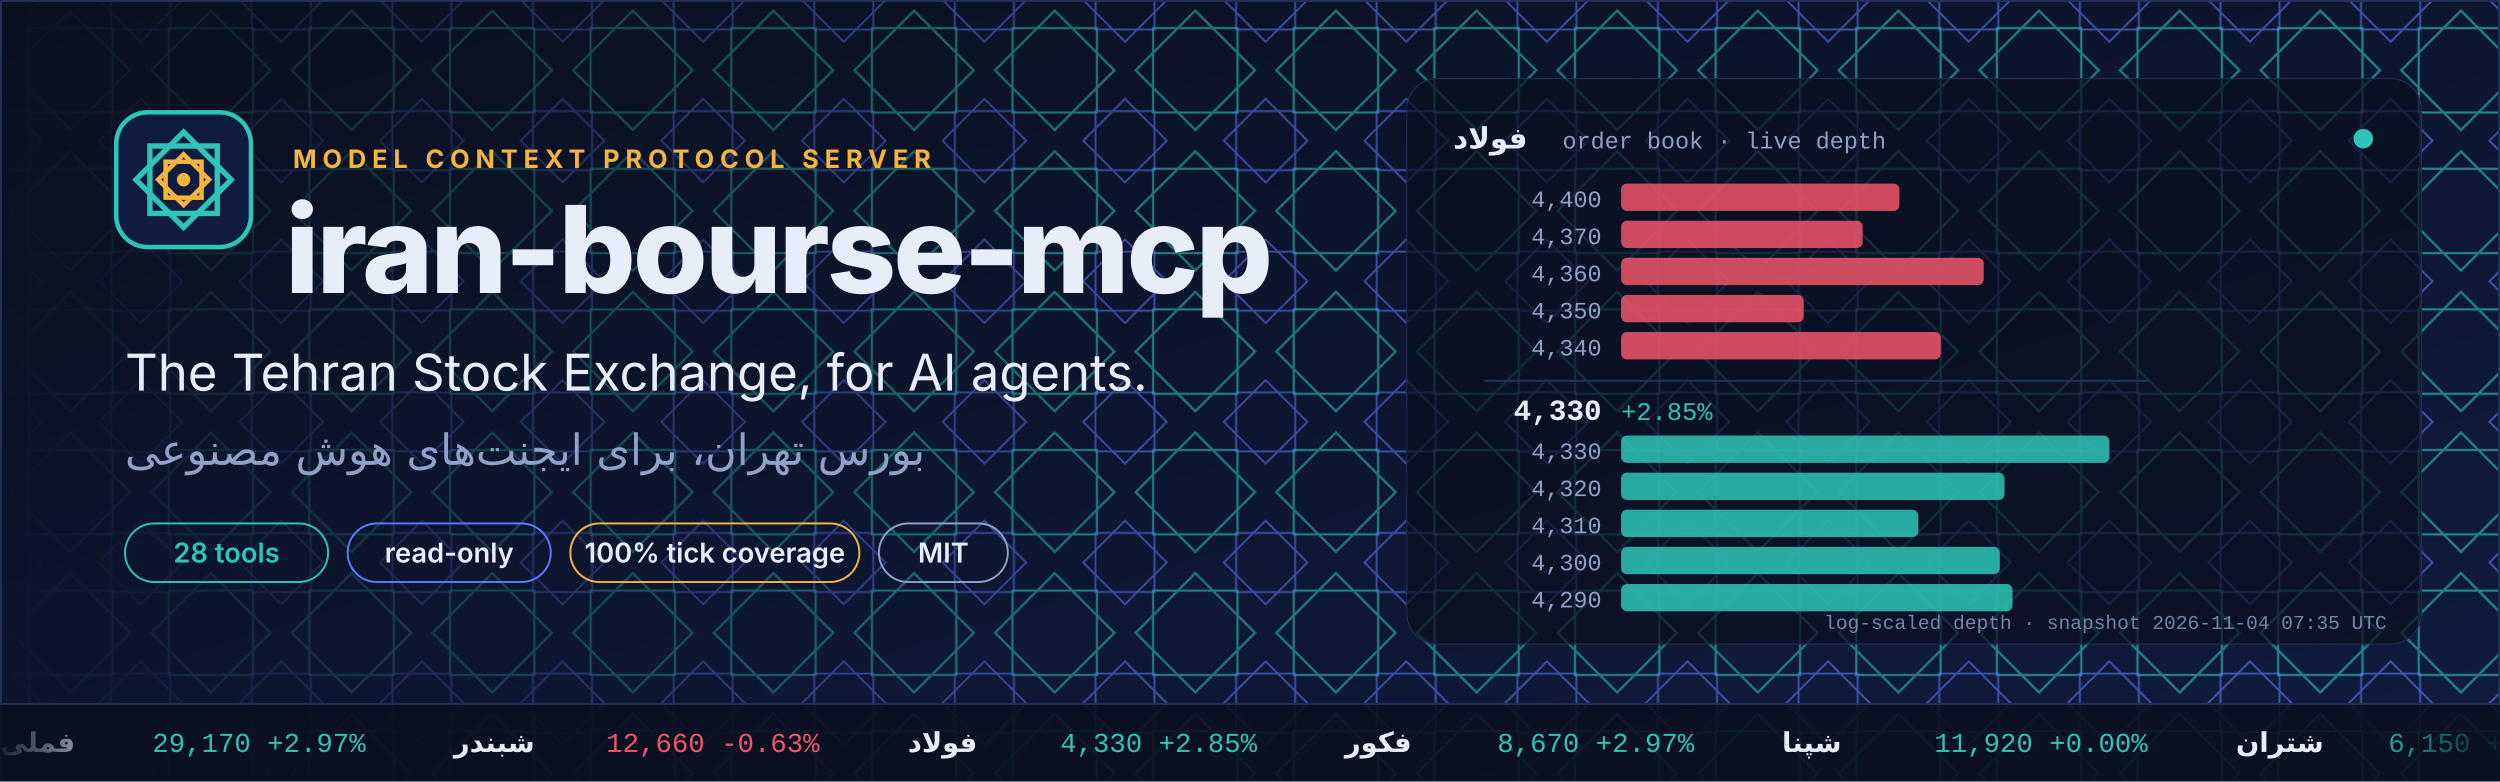
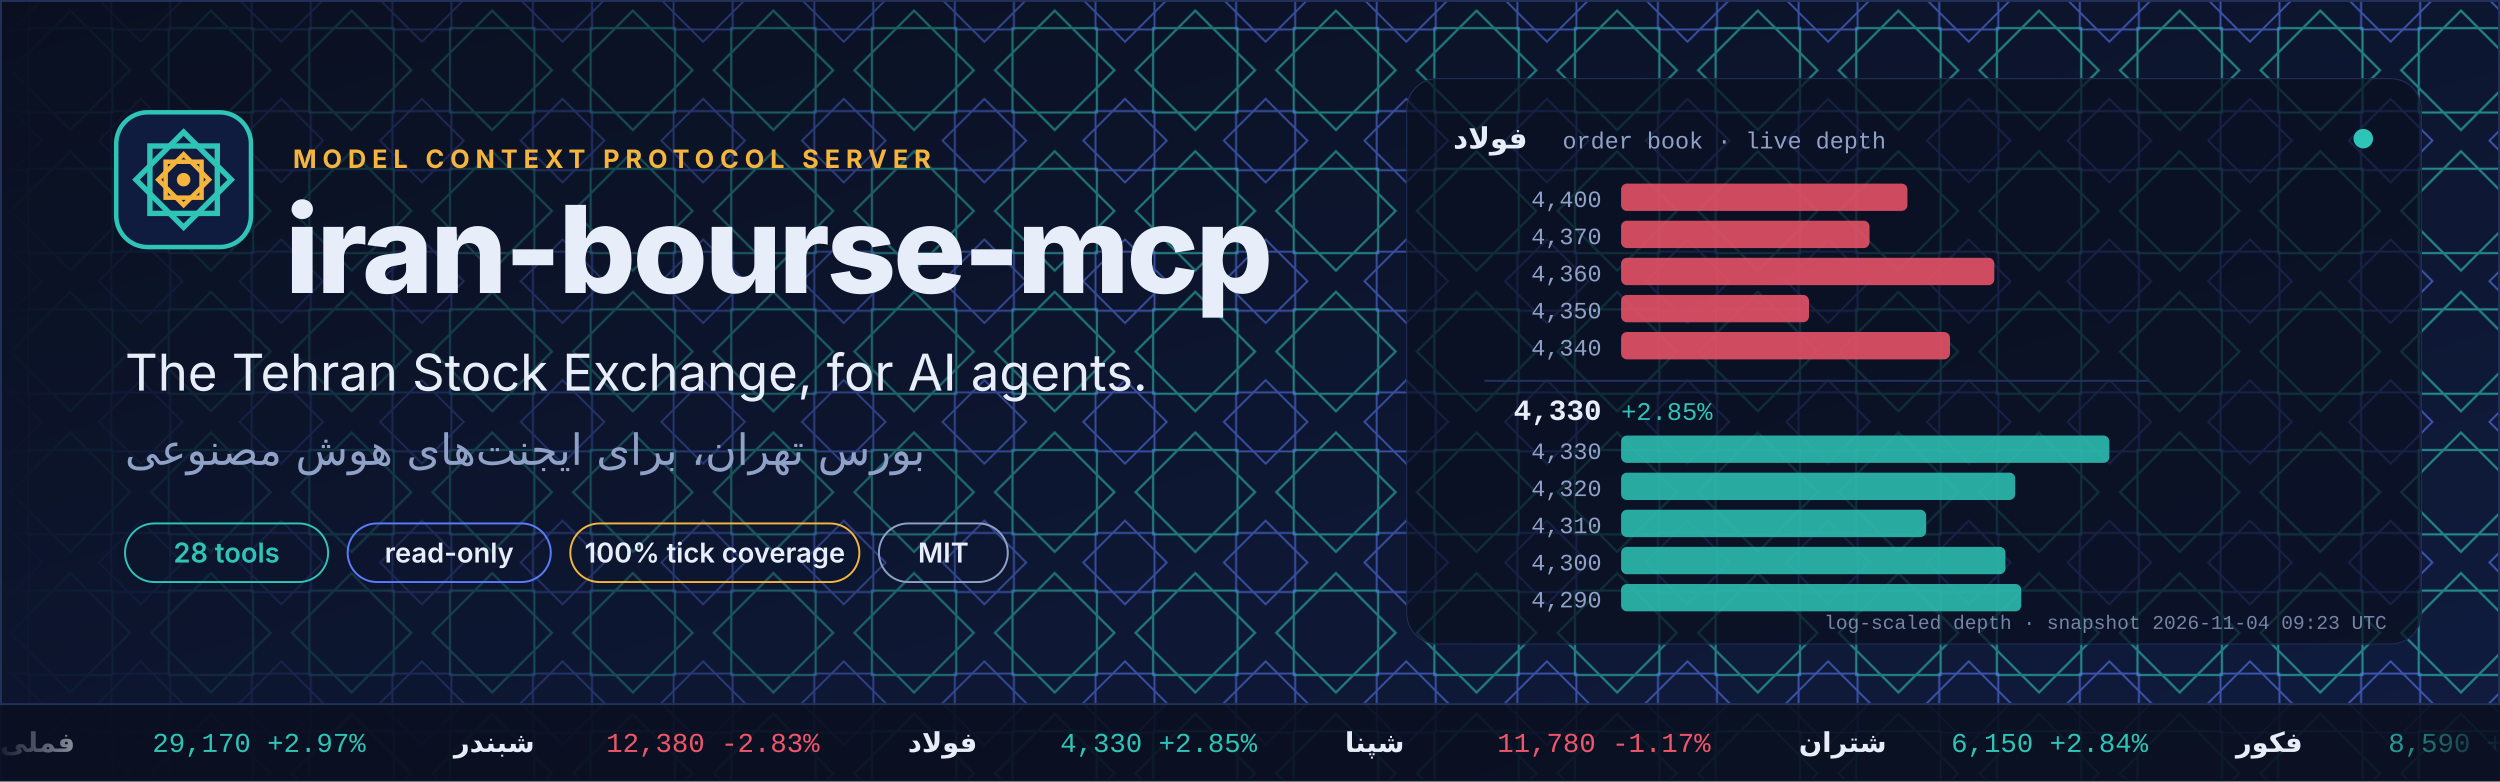
<svg xmlns="http://www.w3.org/2000/svg" viewBox="0 0 1280 400" width="1280" height="400" role="img" aria-label="iran-bourse-mcp: the Tehran Stock Exchange for AI agents">
  <defs>
    <linearGradient id="bg" x1="0" y1="0" x2="1" y2="1">
      <stop offset="0" stop-color="#0A1020" />
      <stop offset="1" stop-color="#101C3F" />
    </linearGradient>
    <linearGradient id="fade" x1="0" y1="0" x2="1" y2="0">
      <stop offset="0" stop-color="#fff" stop-opacity="0" />
      <stop offset=".45" stop-color="#fff" stop-opacity=".9" />
      <stop offset="1" stop-color="#fff" />
    </linearGradient>
    <mask id="m">
      <rect width="1280" height="400" fill="url(#fade)" />
    </mask>
    <linearGradient id="tfade" x1="0" y1="0" x2="1" y2="0">
      <stop offset="0" stop-color="#fff" stop-opacity="0" />
      <stop offset=".06" stop-color="#fff" />
      <stop offset=".94" stop-color="#fff" />
      <stop offset="1" stop-color="#fff" stop-opacity="0" />
    </linearGradient>
    <mask id="tm">
      <rect width="1280" height="40" fill="url(#tfade)" />
    </mask>
    <pattern id="tiles" width="72" height="72" patternUnits="userSpaceOnUse">
      <g transform="translate(36.0 36.0)" fill="none" stroke="#2EC4B6" stroke-width="1.2" opacity="0.6">
        <rect x="-21.6" y="-21.6" width="43.2" height="43.2" />
        <rect x="-21.6" y="-21.6" width="43.2" height="43.2" transform="rotate(45)" />
      </g>
      <g transform="translate(0 0)" fill="none" stroke="#5B7CFA" stroke-width="1" opacity="0.6">
        <rect x="-15.12" y="-15.12" width="30.24" height="30.24" />
        <rect x="-15.12" y="-15.12" width="30.24" height="30.24" transform="rotate(45)" />
      </g>
      <g transform="translate(72 0)" fill="none" stroke="#5B7CFA" stroke-width="1" opacity="0.6">
        <rect x="-15.12" y="-15.12" width="30.24" height="30.24" />
        <rect x="-15.12" y="-15.12" width="30.24" height="30.24" transform="rotate(45)" />
      </g>
      <g transform="translate(0 72)" fill="none" stroke="#5B7CFA" stroke-width="1" opacity="0.6">
        <rect x="-15.12" y="-15.12" width="30.24" height="30.24" />
        <rect x="-15.12" y="-15.12" width="30.24" height="30.24" transform="rotate(45)" />
      </g>
      <g transform="translate(72 72)" fill="none" stroke="#5B7CFA" stroke-width="1" opacity="0.6">
        <rect x="-15.12" y="-15.12" width="30.24" height="30.24" />
        <rect x="-15.12" y="-15.12" width="30.24" height="30.24" transform="rotate(45)" />
      </g>
    </pattern>
    <clipPath id="ob">
      <rect x="720" y="40" width="520" height="290" rx="16" />
    </clipPath>
  </defs>
  <rect width="1280" height="400" fill="url(#bg)" />
  <rect width="1280" height="400" fill="url(#tiles)" mask="url(#m)" />
  <rect x=".5" y=".5" width="1279" height="399" fill="none" stroke="#22305A" />
  <g transform="translate(94 92) scale(1.15)">
    <rect x="-30" y="-30" width="60" height="60" rx="14" fill="#101C3F" stroke="#2EC4B6" stroke-width="2" />
    <g transform="translate(0 0)" fill="none" stroke="#2EC4B6" stroke-width="2.4" opacity="1">
      <rect x="-15" y="-15" width="30" height="30" />
      <rect x="-15" y="-15" width="30" height="30" transform="rotate(45)" />
    </g>
    <g transform="translate(0 0)" fill="none" stroke="#F5B53D" stroke-width="2" opacity="1">
      <rect x="-8" y="-8" width="16" height="16" />
      <rect x="-8" y="-8" width="16" height="16" transform="rotate(45)" />
    </g>
    <circle r="3" fill="#F5B53D" />
  </g>
  <text x="150" y="86" font-family="'Segoe UI','Inter','Helvetica Neue',Tahoma,Arial,sans-serif" font-size="13" font-weight="700" letter-spacing="3" fill="#F5B53D">MODEL CONTEXT PROTOCOL SERVER</text>
  <text x="146" y="150" font-family="'Segoe UI','Inter','Helvetica Neue',Tahoma,Arial,sans-serif" font-size="62" font-weight="800" fill="#E8EEF9" letter-spacing="-1.5">iran-bourse-mcp</text>
  <text x="64" y="200" font-family="'Segoe UI','Inter','Helvetica Neue',Tahoma,Arial,sans-serif" font-size="26" fill="#E8EEF9">The Tehran Stock Exchange, for AI agents.</text>
  <text x="64" y="238" font-family="'Segoe UI','Inter','Helvetica Neue',Tahoma,Arial,sans-serif" font-size="22" fill="#8FA1C7" unicode-bidi="plaintext">بورس تهران، برای ایجنت‌های هوش مصنوعی</text>
  <g font-family="'Segoe UI','Inter','Helvetica Neue',Tahoma,Arial,sans-serif" font-size="14" font-weight="600">
    <rect x="64" y="268" width="104" height="30" rx="15" fill="none" stroke="#2EC4B6" />
    <text x="116" y="288" text-anchor="middle" fill="#2EC4B6">28 tools</text>
    <rect x="178" y="268" width="104" height="30" rx="15" fill="none" stroke="#5B7CFA" />
    <text x="230" y="288" text-anchor="middle" fill="#E8EEF9">read-only</text>
    <rect x="292" y="268" width="148" height="30" rx="15" fill="none" stroke="#F5B53D" />
    <text x="366" y="288" text-anchor="middle" fill="#E8EEF9">100% tick coverage</text>
    <rect x="450" y="268" width="66" height="30" rx="15" fill="none" stroke="#8FA1C7" />
    <text x="483" y="288" text-anchor="middle" fill="#E8EEF9">MIT</text>
  </g>
  <g clip-path="url(#ob)">
    <rect x="720" y="40" width="520" height="290" rx="16" fill="#0A1020" fill-opacity=".72" stroke="#22305A" />
    <text x="744" y="76" font-family="'Segoe UI','Inter','Helvetica Neue',Tahoma,Arial,sans-serif" font-size="15" font-weight="700" fill="#E8EEF9">فولاد</text>
    <text x="800" y="76" font-family="'JetBrains Mono','SFMono-Regular',Consolas,'Liberation Mono',Menlo,monospace" font-size="12" fill="#8FA1C7">order book · live depth</text>
    <circle cx="1210" cy="71" r="5" fill="#2EC4B6">
      <animate attributeName="opacity" values="1;.25;1" dur="1.6s" repeatCount="indefinite" />
    </circle>
    <g>
-       <rect x="830" y="94" width="142.5" height="14" rx="3" fill="#F0556A" opacity=".85">
-         <animate attributeName="width" values="142.5;102.6;149.6;142.5" dur="3.0s" repeatCount="indefinite" />
+       <rect x="830" y="94" width="146.6" height="14" rx="3" fill="#F0556A" opacity=".85">
+         <animate attributeName="width" values="146.6;105.5;153.9;146.6" dur="3.0s" repeatCount="indefinite" />
      </rect>
      <text x="820" y="106" text-anchor="end" font-family="'JetBrains Mono','SFMono-Regular',Consolas,'Liberation Mono',Menlo,monospace" font-size="12" fill="#8FA1C7">4,400</text>
    </g>
    <g>
-       <rect x="830" y="113" width="123.7" height="14" rx="3" fill="#F0556A" opacity=".85">
-         <animate attributeName="width" values="123.7;89.1;129.9;123.7" dur="3.7s" repeatCount="indefinite" />
+       <rect x="830" y="113" width="127.2" height="14" rx="3" fill="#F0556A" opacity=".85">
+         <animate attributeName="width" values="127.2;91.6;133.6;127.2" dur="3.7s" repeatCount="indefinite" />
      </rect>
      <text x="820" y="125" text-anchor="end" font-family="'JetBrains Mono','SFMono-Regular',Consolas,'Liberation Mono',Menlo,monospace" font-size="12" fill="#8FA1C7">4,370</text>
    </g>
    <g>
-       <rect x="830" y="132" width="185.7" height="14" rx="3" fill="#F0556A" opacity=".85">
-         <animate attributeName="width" values="185.7;133.7;195.0;185.7" dur="4.4s" repeatCount="indefinite" />
+       <rect x="830" y="132" width="191.1" height="14" rx="3" fill="#F0556A" opacity=".85">
+         <animate attributeName="width" values="191.1;137.6;200.6;191.1" dur="4.4s" repeatCount="indefinite" />
      </rect>
      <text x="820" y="144" text-anchor="end" font-family="'JetBrains Mono','SFMono-Regular',Consolas,'Liberation Mono',Menlo,monospace" font-size="12" fill="#8FA1C7">4,360</text>
    </g>
    <g>
-       <rect x="830" y="151" width="93.5" height="14" rx="3" fill="#F0556A" opacity=".85">
-         <animate attributeName="width" values="93.5;67.3;98.2;93.5" dur="5.1s" repeatCount="indefinite" />
+       <rect x="830" y="151" width="96.2" height="14" rx="3" fill="#F0556A" opacity=".85">
+         <animate attributeName="width" values="96.2;69.2;101.0;96.2" dur="5.1s" repeatCount="indefinite" />
      </rect>
      <text x="820" y="163" text-anchor="end" font-family="'JetBrains Mono','SFMono-Regular',Consolas,'Liberation Mono',Menlo,monospace" font-size="12" fill="#8FA1C7">4,350</text>
    </g>
    <g>
-       <rect x="830" y="170" width="163.7" height="14" rx="3" fill="#F0556A" opacity=".85">
-         <animate attributeName="width" values="163.7;117.9;171.9;163.7" dur="5.8s" repeatCount="indefinite" />
+       <rect x="830" y="170" width="168.4" height="14" rx="3" fill="#F0556A" opacity=".85">
+         <animate attributeName="width" values="168.4;121.2;176.8;168.4" dur="5.8s" repeatCount="indefinite" />
      </rect>
      <text x="820" y="182" text-anchor="end" font-family="'JetBrains Mono','SFMono-Regular',Consolas,'Liberation Mono',Menlo,monospace" font-size="12" fill="#8FA1C7">4,340</text>
    </g>
    <line x1="760" x2="1100" y1="195" y2="195" stroke="#22305A" />
    <text x="820" y="215" text-anchor="end" font-family="'JetBrains Mono','SFMono-Regular',Consolas,'Liberation Mono',Menlo,monospace" font-size="15" font-weight="700" fill="#E8EEF9">4,330</text>
    <text x="830" y="215" font-family="'JetBrains Mono','SFMono-Regular',Consolas,'Liberation Mono',Menlo,monospace" font-size="13" fill="#2EC4B6">+2.85%</text>
    <g>
      <rect x="830" y="223" width="250.0" height="14" rx="3" fill="#2EC4B6" opacity=".85">
        <animate attributeName="width" values="250.0;270.0;200.0;250.0" dur="2.6s" repeatCount="indefinite" />
      </rect>
      <text x="820" y="235" text-anchor="end" font-family="'JetBrains Mono','SFMono-Regular',Consolas,'Liberation Mono',Menlo,monospace" font-size="12" fill="#8FA1C7">4,330</text>
    </g>
    <g>
-       <rect x="830" y="242" width="196.3" height="14" rx="3" fill="#2EC4B6" opacity=".85">
-         <animate attributeName="width" values="196.3;212.0;157.0;196.3" dur="3.2s" repeatCount="indefinite" />
+       <rect x="830" y="242" width="201.8" height="14" rx="3" fill="#2EC4B6" opacity=".85">
+         <animate attributeName="width" values="201.8;218.0;161.5;201.8" dur="3.2s" repeatCount="indefinite" />
      </rect>
      <text x="820" y="254" text-anchor="end" font-family="'JetBrains Mono','SFMono-Regular',Consolas,'Liberation Mono',Menlo,monospace" font-size="12" fill="#8FA1C7">4,320</text>
    </g>
    <g>
-       <rect x="830" y="261" width="152.2" height="14" rx="3" fill="#2EC4B6" opacity=".85">
-         <animate attributeName="width" values="152.2;164.4;121.8;152.2" dur="3.8s" repeatCount="indefinite" />
+       <rect x="830" y="261" width="156.2" height="14" rx="3" fill="#2EC4B6" opacity=".85">
+         <animate attributeName="width" values="156.2;168.7;124.9;156.2" dur="3.8s" repeatCount="indefinite" />
      </rect>
      <text x="820" y="273" text-anchor="end" font-family="'JetBrains Mono','SFMono-Regular',Consolas,'Liberation Mono',Menlo,monospace" font-size="12" fill="#8FA1C7">4,310</text>
    </g>
    <g>
-       <rect x="830" y="280" width="193.9" height="14" rx="3" fill="#2EC4B6" opacity=".85">
-         <animate attributeName="width" values="193.9;209.4;155.1;193.9" dur="4.4s" repeatCount="indefinite" />
+       <rect x="830" y="280" width="196.8" height="14" rx="3" fill="#2EC4B6" opacity=".85">
+         <animate attributeName="width" values="196.8;212.5;157.4;196.8" dur="4.4s" repeatCount="indefinite" />
      </rect>
      <text x="820" y="292" text-anchor="end" font-family="'JetBrains Mono','SFMono-Regular',Consolas,'Liberation Mono',Menlo,monospace" font-size="12" fill="#8FA1C7">4,300</text>
    </g>
    <g>
-       <rect x="830" y="299" width="200.4" height="14" rx="3" fill="#2EC4B6" opacity=".85">
-         <animate attributeName="width" values="200.4;216.5;160.3;200.4" dur="5.0s" repeatCount="indefinite" />
+       <rect x="830" y="299" width="204.9" height="14" rx="3" fill="#2EC4B6" opacity=".85">
+         <animate attributeName="width" values="204.9;221.3;163.9;204.9" dur="5.0s" repeatCount="indefinite" />
      </rect>
      <text x="820" y="311" text-anchor="end" font-family="'JetBrains Mono','SFMono-Regular',Consolas,'Liberation Mono',Menlo,monospace" font-size="12" fill="#8FA1C7">4,290</text>
    </g>
  </g>
-   <text x="1222" y="322" text-anchor="end" font-family="'JetBrains Mono','SFMono-Regular',Consolas,'Liberation Mono',Menlo,monospace" font-size="10" fill="#8FA1C7" opacity=".8">log-scaled depth · snapshot 2026-11-04 07:35 UTC</text>
+   <text x="1222" y="322" text-anchor="end" font-family="'JetBrains Mono','SFMono-Regular',Consolas,'Liberation Mono',Menlo,monospace" font-size="10" fill="#8FA1C7" opacity=".8">log-scaled depth · snapshot 2026-11-04 09:23 UTC</text>
  <rect x="0" y="360" width="1280" height="40" fill="#0A1020" opacity=".9" />
  <line x1="0" x2="1280" y1="360.5" y2="360.5" stroke="#22305A" />
  <g mask="url(#tm)" transform="translate(0 360)">
    <g transform="translate(0 25)">
      <g>
-         <animateTransform attributeName="transform" type="translate" from="0 0" to="-3219 0" dur="59s" repeatCount="indefinite" />
+         <animateTransform attributeName="transform" type="translate" from="0 0" to="-3211 0" dur="58s" repeatCount="indefinite" />
        <text x="0" y="0" font-family="'Segoe UI','Inter','Helvetica Neue',Tahoma,Arial,sans-serif" font-size="14" font-weight="700" fill="#E8EEF9">فملی</text>
        <text x="78" y="0" font-family="'JetBrains Mono','SFMono-Regular',Consolas,'Liberation Mono',Menlo,monospace" font-size="14" fill="#2EC4B6">29,170  +2.97%</text>
        <text x="232.4" y="0" font-family="'Segoe UI','Inter','Helvetica Neue',Tahoma,Arial,sans-serif" font-size="14" font-weight="700" fill="#E8EEF9">شبندر</text>
-         <text x="310.4" y="0" font-family="'JetBrains Mono','SFMono-Regular',Consolas,'Liberation Mono',Menlo,monospace" font-size="14" fill="#F0556A">12,660  -0.63%</text>
+         <text x="310.4" y="0" font-family="'JetBrains Mono','SFMono-Regular',Consolas,'Liberation Mono',Menlo,monospace" font-size="14" fill="#F0556A">12,380  -2.83%</text>
        <text x="464.8" y="0" font-family="'Segoe UI','Inter','Helvetica Neue',Tahoma,Arial,sans-serif" font-size="14" font-weight="700" fill="#E8EEF9">فولاد</text>
        <text x="542.8" y="0" font-family="'JetBrains Mono','SFMono-Regular',Consolas,'Liberation Mono',Menlo,monospace" font-size="14" fill="#2EC4B6">4,330  +2.85%</text>
-         <text x="688.6" y="0" font-family="'Segoe UI','Inter','Helvetica Neue',Tahoma,Arial,sans-serif" font-size="14" font-weight="700" fill="#E8EEF9">فکور</text>
-         <text x="766.6" y="0" font-family="'JetBrains Mono','SFMono-Regular',Consolas,'Liberation Mono',Menlo,monospace" font-size="14" fill="#2EC4B6">8,670  +2.97%</text>
-         <text x="912.4" y="0" font-family="'Segoe UI','Inter','Helvetica Neue',Tahoma,Arial,sans-serif" font-size="14" font-weight="700" fill="#E8EEF9">شپنا</text>
-         <text x="990.4" y="0" font-family="'JetBrains Mono','SFMono-Regular',Consolas,'Liberation Mono',Menlo,monospace" font-size="14" fill="#2EC4B6">11,920  +0.00%</text>
-         <text x="1144.8" y="0" font-family="'Segoe UI','Inter','Helvetica Neue',Tahoma,Arial,sans-serif" font-size="14" font-weight="700" fill="#E8EEF9">شتران</text>
-         <text x="1222.8" y="0" font-family="'JetBrains Mono','SFMono-Regular',Consolas,'Liberation Mono',Menlo,monospace" font-size="14" fill="#2EC4B6">6,150  +2.84%</text>
+         <text x="688.6" y="0" font-family="'Segoe UI','Inter','Helvetica Neue',Tahoma,Arial,sans-serif" font-size="14" font-weight="700" fill="#E8EEF9">شپنا</text>
+         <text x="766.6" y="0" font-family="'JetBrains Mono','SFMono-Regular',Consolas,'Liberation Mono',Menlo,monospace" font-size="14" fill="#F0556A">11,780  -1.17%</text>
+         <text x="921" y="0" font-family="'Segoe UI','Inter','Helvetica Neue',Tahoma,Arial,sans-serif" font-size="14" font-weight="700" fill="#E8EEF9">شتران</text>
+         <text x="999" y="0" font-family="'JetBrains Mono','SFMono-Regular',Consolas,'Liberation Mono',Menlo,monospace" font-size="14" fill="#2EC4B6">6,150  +2.84%</text>
+         <text x="1144.8" y="0" font-family="'Segoe UI','Inter','Helvetica Neue',Tahoma,Arial,sans-serif" font-size="14" font-weight="700" fill="#E8EEF9">فکور</text>
+         <text x="1222.8" y="0" font-family="'JetBrains Mono','SFMono-Regular',Consolas,'Liberation Mono',Menlo,monospace" font-size="14" fill="#2EC4B6">8,590  +2.02%</text>
        <text x="1368.6" y="0" font-family="'Segoe UI','Inter','Helvetica Neue',Tahoma,Arial,sans-serif" font-size="14" font-weight="700" fill="#E8EEF9">وبملت</text>
        <text x="1446.6" y="0" font-family="'JetBrains Mono','SFMono-Regular',Consolas,'Liberation Mono',Menlo,monospace" font-size="14" fill="#2EC4B6">1,434  +2.94%</text>
-         <text x="1592.4" y="0" font-family="'Segoe UI','Inter','Helvetica Neue',Tahoma,Arial,sans-serif" font-size="14" font-weight="700" fill="#E8EEF9">تاصیکو</text>
-         <text x="1670.4" y="0" font-family="'JetBrains Mono','SFMono-Regular',Consolas,'Liberation Mono',Menlo,monospace" font-size="14" fill="#2EC4B6">38,710  +2.98%</text>
-         <text x="1824.8" y="0" font-family="'Segoe UI','Inter','Helvetica Neue',Tahoma,Arial,sans-serif" font-size="14" font-weight="700" fill="#E8EEF9">فپردیس</text>
-         <text x="1902.8" y="0" font-family="'JetBrains Mono','SFMono-Regular',Consolas,'Liberation Mono',Menlo,monospace" font-size="14" fill="#2EC4B6">101,900  +0.00%</text>
-         <text x="2065.8" y="0" font-family="'Segoe UI','Inter','Helvetica Neue',Tahoma,Arial,sans-serif" font-size="14" font-weight="700" fill="#E8EEF9">فزر</text>
-         <text x="2143.8" y="0" font-family="'JetBrains Mono','SFMono-Regular',Consolas,'Liberation Mono',Menlo,monospace" font-size="14" fill="#2EC4B6">322,500  +2.97%</text>
-         <text x="2306.8" y="0" font-family="'Segoe UI','Inter','Helvetica Neue',Tahoma,Arial,sans-serif" font-size="14" font-weight="700" fill="#E8EEF9">وبصادر</text>
-         <text x="2384.8" y="0" font-family="'JetBrains Mono','SFMono-Regular',Consolas,'Liberation Mono',Menlo,monospace" font-size="14" fill="#2EC4B6">1,015  +2.94%</text>
+         <text x="1592.4" y="0" font-family="'Segoe UI','Inter','Helvetica Neue',Tahoma,Arial,sans-serif" font-size="14" font-weight="700" fill="#E8EEF9">فزر</text>
+         <text x="1670.4" y="0" font-family="'JetBrains Mono','SFMono-Regular',Consolas,'Liberation Mono',Menlo,monospace" font-size="14" fill="#2EC4B6">322,500  +2.97%</text>
+         <text x="1833.4" y="0" font-family="'Segoe UI','Inter','Helvetica Neue',Tahoma,Arial,sans-serif" font-size="14" font-weight="700" fill="#E8EEF9">فپردیس</text>
+         <text x="1911.4" y="0" font-family="'JetBrains Mono','SFMono-Regular',Consolas,'Liberation Mono',Menlo,monospace" font-size="14" fill="#F0556A">101,100  -0.79%</text>
+         <text x="2074.4" y="0" font-family="'Segoe UI','Inter','Helvetica Neue',Tahoma,Arial,sans-serif" font-size="14" font-weight="700" fill="#E8EEF9">انتخاب</text>
+         <text x="2152.4" y="0" font-family="'JetBrains Mono','SFMono-Regular',Consolas,'Liberation Mono',Menlo,monospace" font-size="14" fill="#2EC4B6">2,676  +2.96%</text>
+         <text x="2298.2" y="0" font-family="'Segoe UI','Inter','Helvetica Neue',Tahoma,Arial,sans-serif" font-size="14" font-weight="700" fill="#E8EEF9">فنقره</text>
+         <text x="2376.2" y="0" font-family="'JetBrains Mono','SFMono-Regular',Consolas,'Liberation Mono',Menlo,monospace" font-size="14" fill="#2EC4B6">30,200  +2.97%</text>
        <text x="2530.6" y="0" font-family="'Segoe UI','Inter','Helvetica Neue',Tahoma,Arial,sans-serif" font-size="14" font-weight="700" fill="#E8EEF9">وکغدیر</text>
-         <text x="2608.6" y="0" font-family="'JetBrains Mono','SFMono-Regular',Consolas,'Liberation Mono',Menlo,monospace" font-size="14" fill="#2EC4B6">9,210  +2.79%</text>
-         <text x="2754.4" y="0" font-family="'Segoe UI','Inter','Helvetica Neue',Tahoma,Arial,sans-serif" font-size="14" font-weight="700" fill="#E8EEF9">فارس</text>
-         <text x="2832.4" y="0" font-family="'JetBrains Mono','SFMono-Regular',Consolas,'Liberation Mono',Menlo,monospace" font-size="14" fill="#F0556A">14,380  -1.37%</text>
-         <text x="2986.8" y="0" font-family="'Segoe UI','Inter','Helvetica Neue',Tahoma,Arial,sans-serif" font-size="14" font-weight="700" fill="#E8EEF9">پکرمان</text>
-         <text x="3064.8" y="0" font-family="'JetBrains Mono','SFMono-Regular',Consolas,'Liberation Mono',Menlo,monospace" font-size="14" fill="#2EC4B6">10,880  +2.93%</text>
-         <g transform="translate(3219 0)">
+         <text x="2608.6" y="0" font-family="'JetBrains Mono','SFMono-Regular',Consolas,'Liberation Mono',Menlo,monospace" font-size="14" fill="#2EC4B6">9,220  +2.90%</text>
+         <text x="2754.4" y="0" font-family="'Segoe UI','Inter','Helvetica Neue',Tahoma,Arial,sans-serif" font-size="14" font-weight="700" fill="#E8EEF9">تاصیکو</text>
+         <text x="2832.4" y="0" font-family="'JetBrains Mono','SFMono-Regular',Consolas,'Liberation Mono',Menlo,monospace" font-size="14" fill="#2EC4B6">38,710  +2.98%</text>
+         <text x="2986.8" y="0" font-family="'Segoe UI','Inter','Helvetica Neue',Tahoma,Arial,sans-serif" font-size="14" font-weight="700" fill="#E8EEF9">وبصادر</text>
+         <text x="3064.8" y="0" font-family="'JetBrains Mono','SFMono-Regular',Consolas,'Liberation Mono',Menlo,monospace" font-size="14" fill="#2EC4B6">1,015  +2.94%</text>
+         <g transform="translate(3211 0)">
          <text x="0" y="0" font-family="'Segoe UI','Inter','Helvetica Neue',Tahoma,Arial,sans-serif" font-size="14" font-weight="700" fill="#E8EEF9">فملی</text>
          <text x="78" y="0" font-family="'JetBrains Mono','SFMono-Regular',Consolas,'Liberation Mono',Menlo,monospace" font-size="14" fill="#2EC4B6">29,170  +2.97%</text>
          <text x="232.4" y="0" font-family="'Segoe UI','Inter','Helvetica Neue',Tahoma,Arial,sans-serif" font-size="14" font-weight="700" fill="#E8EEF9">شبندر</text>
-           <text x="310.4" y="0" font-family="'JetBrains Mono','SFMono-Regular',Consolas,'Liberation Mono',Menlo,monospace" font-size="14" fill="#F0556A">12,660  -0.63%</text>
+           <text x="310.4" y="0" font-family="'JetBrains Mono','SFMono-Regular',Consolas,'Liberation Mono',Menlo,monospace" font-size="14" fill="#F0556A">12,380  -2.83%</text>
          <text x="464.8" y="0" font-family="'Segoe UI','Inter','Helvetica Neue',Tahoma,Arial,sans-serif" font-size="14" font-weight="700" fill="#E8EEF9">فولاد</text>
          <text x="542.8" y="0" font-family="'JetBrains Mono','SFMono-Regular',Consolas,'Liberation Mono',Menlo,monospace" font-size="14" fill="#2EC4B6">4,330  +2.85%</text>
-           <text x="688.6" y="0" font-family="'Segoe UI','Inter','Helvetica Neue',Tahoma,Arial,sans-serif" font-size="14" font-weight="700" fill="#E8EEF9">فکور</text>
-           <text x="766.6" y="0" font-family="'JetBrains Mono','SFMono-Regular',Consolas,'Liberation Mono',Menlo,monospace" font-size="14" fill="#2EC4B6">8,670  +2.97%</text>
-           <text x="912.4" y="0" font-family="'Segoe UI','Inter','Helvetica Neue',Tahoma,Arial,sans-serif" font-size="14" font-weight="700" fill="#E8EEF9">شپنا</text>
-           <text x="990.4" y="0" font-family="'JetBrains Mono','SFMono-Regular',Consolas,'Liberation Mono',Menlo,monospace" font-size="14" fill="#2EC4B6">11,920  +0.00%</text>
-           <text x="1144.8" y="0" font-family="'Segoe UI','Inter','Helvetica Neue',Tahoma,Arial,sans-serif" font-size="14" font-weight="700" fill="#E8EEF9">شتران</text>
-           <text x="1222.8" y="0" font-family="'JetBrains Mono','SFMono-Regular',Consolas,'Liberation Mono',Menlo,monospace" font-size="14" fill="#2EC4B6">6,150  +2.84%</text>
+           <text x="688.6" y="0" font-family="'Segoe UI','Inter','Helvetica Neue',Tahoma,Arial,sans-serif" font-size="14" font-weight="700" fill="#E8EEF9">شپنا</text>
+           <text x="766.6" y="0" font-family="'JetBrains Mono','SFMono-Regular',Consolas,'Liberation Mono',Menlo,monospace" font-size="14" fill="#F0556A">11,780  -1.17%</text>
+           <text x="921" y="0" font-family="'Segoe UI','Inter','Helvetica Neue',Tahoma,Arial,sans-serif" font-size="14" font-weight="700" fill="#E8EEF9">شتران</text>
+           <text x="999" y="0" font-family="'JetBrains Mono','SFMono-Regular',Consolas,'Liberation Mono',Menlo,monospace" font-size="14" fill="#2EC4B6">6,150  +2.84%</text>
+           <text x="1144.8" y="0" font-family="'Segoe UI','Inter','Helvetica Neue',Tahoma,Arial,sans-serif" font-size="14" font-weight="700" fill="#E8EEF9">فکور</text>
+           <text x="1222.8" y="0" font-family="'JetBrains Mono','SFMono-Regular',Consolas,'Liberation Mono',Menlo,monospace" font-size="14" fill="#2EC4B6">8,590  +2.02%</text>
          <text x="1368.6" y="0" font-family="'Segoe UI','Inter','Helvetica Neue',Tahoma,Arial,sans-serif" font-size="14" font-weight="700" fill="#E8EEF9">وبملت</text>
          <text x="1446.6" y="0" font-family="'JetBrains Mono','SFMono-Regular',Consolas,'Liberation Mono',Menlo,monospace" font-size="14" fill="#2EC4B6">1,434  +2.94%</text>
-           <text x="1592.4" y="0" font-family="'Segoe UI','Inter','Helvetica Neue',Tahoma,Arial,sans-serif" font-size="14" font-weight="700" fill="#E8EEF9">تاصیکو</text>
-           <text x="1670.4" y="0" font-family="'JetBrains Mono','SFMono-Regular',Consolas,'Liberation Mono',Menlo,monospace" font-size="14" fill="#2EC4B6">38,710  +2.98%</text>
-           <text x="1824.8" y="0" font-family="'Segoe UI','Inter','Helvetica Neue',Tahoma,Arial,sans-serif" font-size="14" font-weight="700" fill="#E8EEF9">فپردیس</text>
-           <text x="1902.8" y="0" font-family="'JetBrains Mono','SFMono-Regular',Consolas,'Liberation Mono',Menlo,monospace" font-size="14" fill="#2EC4B6">101,900  +0.00%</text>
-           <text x="2065.8" y="0" font-family="'Segoe UI','Inter','Helvetica Neue',Tahoma,Arial,sans-serif" font-size="14" font-weight="700" fill="#E8EEF9">فزر</text>
-           <text x="2143.8" y="0" font-family="'JetBrains Mono','SFMono-Regular',Consolas,'Liberation Mono',Menlo,monospace" font-size="14" fill="#2EC4B6">322,500  +2.97%</text>
-           <text x="2306.8" y="0" font-family="'Segoe UI','Inter','Helvetica Neue',Tahoma,Arial,sans-serif" font-size="14" font-weight="700" fill="#E8EEF9">وبصادر</text>
-           <text x="2384.8" y="0" font-family="'JetBrains Mono','SFMono-Regular',Consolas,'Liberation Mono',Menlo,monospace" font-size="14" fill="#2EC4B6">1,015  +2.94%</text>
+           <text x="1592.4" y="0" font-family="'Segoe UI','Inter','Helvetica Neue',Tahoma,Arial,sans-serif" font-size="14" font-weight="700" fill="#E8EEF9">فزر</text>
+           <text x="1670.4" y="0" font-family="'JetBrains Mono','SFMono-Regular',Consolas,'Liberation Mono',Menlo,monospace" font-size="14" fill="#2EC4B6">322,500  +2.97%</text>
+           <text x="1833.4" y="0" font-family="'Segoe UI','Inter','Helvetica Neue',Tahoma,Arial,sans-serif" font-size="14" font-weight="700" fill="#E8EEF9">فپردیس</text>
+           <text x="1911.4" y="0" font-family="'JetBrains Mono','SFMono-Regular',Consolas,'Liberation Mono',Menlo,monospace" font-size="14" fill="#F0556A">101,100  -0.79%</text>
+           <text x="2074.4" y="0" font-family="'Segoe UI','Inter','Helvetica Neue',Tahoma,Arial,sans-serif" font-size="14" font-weight="700" fill="#E8EEF9">انتخاب</text>
+           <text x="2152.4" y="0" font-family="'JetBrains Mono','SFMono-Regular',Consolas,'Liberation Mono',Menlo,monospace" font-size="14" fill="#2EC4B6">2,676  +2.96%</text>
+           <text x="2298.2" y="0" font-family="'Segoe UI','Inter','Helvetica Neue',Tahoma,Arial,sans-serif" font-size="14" font-weight="700" fill="#E8EEF9">فنقره</text>
+           <text x="2376.2" y="0" font-family="'JetBrains Mono','SFMono-Regular',Consolas,'Liberation Mono',Menlo,monospace" font-size="14" fill="#2EC4B6">30,200  +2.97%</text>
          <text x="2530.6" y="0" font-family="'Segoe UI','Inter','Helvetica Neue',Tahoma,Arial,sans-serif" font-size="14" font-weight="700" fill="#E8EEF9">وکغدیر</text>
-           <text x="2608.6" y="0" font-family="'JetBrains Mono','SFMono-Regular',Consolas,'Liberation Mono',Menlo,monospace" font-size="14" fill="#2EC4B6">9,210  +2.79%</text>
-           <text x="2754.4" y="0" font-family="'Segoe UI','Inter','Helvetica Neue',Tahoma,Arial,sans-serif" font-size="14" font-weight="700" fill="#E8EEF9">فارس</text>
-           <text x="2832.4" y="0" font-family="'JetBrains Mono','SFMono-Regular',Consolas,'Liberation Mono',Menlo,monospace" font-size="14" fill="#F0556A">14,380  -1.37%</text>
-           <text x="2986.8" y="0" font-family="'Segoe UI','Inter','Helvetica Neue',Tahoma,Arial,sans-serif" font-size="14" font-weight="700" fill="#E8EEF9">پکرمان</text>
-           <text x="3064.8" y="0" font-family="'JetBrains Mono','SFMono-Regular',Consolas,'Liberation Mono',Menlo,monospace" font-size="14" fill="#2EC4B6">10,880  +2.93%</text>
+           <text x="2608.6" y="0" font-family="'JetBrains Mono','SFMono-Regular',Consolas,'Liberation Mono',Menlo,monospace" font-size="14" fill="#2EC4B6">9,220  +2.90%</text>
+           <text x="2754.4" y="0" font-family="'Segoe UI','Inter','Helvetica Neue',Tahoma,Arial,sans-serif" font-size="14" font-weight="700" fill="#E8EEF9">تاصیکو</text>
+           <text x="2832.4" y="0" font-family="'JetBrains Mono','SFMono-Regular',Consolas,'Liberation Mono',Menlo,monospace" font-size="14" fill="#2EC4B6">38,710  +2.98%</text>
+           <text x="2986.8" y="0" font-family="'Segoe UI','Inter','Helvetica Neue',Tahoma,Arial,sans-serif" font-size="14" font-weight="700" fill="#E8EEF9">وبصادر</text>
+           <text x="3064.8" y="0" font-family="'JetBrains Mono','SFMono-Regular',Consolas,'Liberation Mono',Menlo,monospace" font-size="14" fill="#2EC4B6">1,015  +2.94%</text>
        </g>
-         <g transform="translate(6438 0)">
+         <g transform="translate(6421 0)">
          <text x="0" y="0" font-family="'Segoe UI','Inter','Helvetica Neue',Tahoma,Arial,sans-serif" font-size="14" font-weight="700" fill="#E8EEF9">فملی</text>
          <text x="78" y="0" font-family="'JetBrains Mono','SFMono-Regular',Consolas,'Liberation Mono',Menlo,monospace" font-size="14" fill="#2EC4B6">29,170  +2.97%</text>
          <text x="232.4" y="0" font-family="'Segoe UI','Inter','Helvetica Neue',Tahoma,Arial,sans-serif" font-size="14" font-weight="700" fill="#E8EEF9">شبندر</text>
-           <text x="310.4" y="0" font-family="'JetBrains Mono','SFMono-Regular',Consolas,'Liberation Mono',Menlo,monospace" font-size="14" fill="#F0556A">12,660  -0.63%</text>
+           <text x="310.4" y="0" font-family="'JetBrains Mono','SFMono-Regular',Consolas,'Liberation Mono',Menlo,monospace" font-size="14" fill="#F0556A">12,380  -2.83%</text>
          <text x="464.8" y="0" font-family="'Segoe UI','Inter','Helvetica Neue',Tahoma,Arial,sans-serif" font-size="14" font-weight="700" fill="#E8EEF9">فولاد</text>
          <text x="542.8" y="0" font-family="'JetBrains Mono','SFMono-Regular',Consolas,'Liberation Mono',Menlo,monospace" font-size="14" fill="#2EC4B6">4,330  +2.85%</text>
-           <text x="688.6" y="0" font-family="'Segoe UI','Inter','Helvetica Neue',Tahoma,Arial,sans-serif" font-size="14" font-weight="700" fill="#E8EEF9">فکور</text>
-           <text x="766.6" y="0" font-family="'JetBrains Mono','SFMono-Regular',Consolas,'Liberation Mono',Menlo,monospace" font-size="14" fill="#2EC4B6">8,670  +2.97%</text>
-           <text x="912.4" y="0" font-family="'Segoe UI','Inter','Helvetica Neue',Tahoma,Arial,sans-serif" font-size="14" font-weight="700" fill="#E8EEF9">شپنا</text>
-           <text x="990.4" y="0" font-family="'JetBrains Mono','SFMono-Regular',Consolas,'Liberation Mono',Menlo,monospace" font-size="14" fill="#2EC4B6">11,920  +0.00%</text>
-           <text x="1144.8" y="0" font-family="'Segoe UI','Inter','Helvetica Neue',Tahoma,Arial,sans-serif" font-size="14" font-weight="700" fill="#E8EEF9">شتران</text>
-           <text x="1222.8" y="0" font-family="'JetBrains Mono','SFMono-Regular',Consolas,'Liberation Mono',Menlo,monospace" font-size="14" fill="#2EC4B6">6,150  +2.84%</text>
+           <text x="688.6" y="0" font-family="'Segoe UI','Inter','Helvetica Neue',Tahoma,Arial,sans-serif" font-size="14" font-weight="700" fill="#E8EEF9">شپنا</text>
+           <text x="766.6" y="0" font-family="'JetBrains Mono','SFMono-Regular',Consolas,'Liberation Mono',Menlo,monospace" font-size="14" fill="#F0556A">11,780  -1.17%</text>
+           <text x="921" y="0" font-family="'Segoe UI','Inter','Helvetica Neue',Tahoma,Arial,sans-serif" font-size="14" font-weight="700" fill="#E8EEF9">شتران</text>
+           <text x="999" y="0" font-family="'JetBrains Mono','SFMono-Regular',Consolas,'Liberation Mono',Menlo,monospace" font-size="14" fill="#2EC4B6">6,150  +2.84%</text>
+           <text x="1144.8" y="0" font-family="'Segoe UI','Inter','Helvetica Neue',Tahoma,Arial,sans-serif" font-size="14" font-weight="700" fill="#E8EEF9">فکور</text>
+           <text x="1222.8" y="0" font-family="'JetBrains Mono','SFMono-Regular',Consolas,'Liberation Mono',Menlo,monospace" font-size="14" fill="#2EC4B6">8,590  +2.02%</text>
          <text x="1368.6" y="0" font-family="'Segoe UI','Inter','Helvetica Neue',Tahoma,Arial,sans-serif" font-size="14" font-weight="700" fill="#E8EEF9">وبملت</text>
          <text x="1446.6" y="0" font-family="'JetBrains Mono','SFMono-Regular',Consolas,'Liberation Mono',Menlo,monospace" font-size="14" fill="#2EC4B6">1,434  +2.94%</text>
-           <text x="1592.4" y="0" font-family="'Segoe UI','Inter','Helvetica Neue',Tahoma,Arial,sans-serif" font-size="14" font-weight="700" fill="#E8EEF9">تاصیکو</text>
-           <text x="1670.4" y="0" font-family="'JetBrains Mono','SFMono-Regular',Consolas,'Liberation Mono',Menlo,monospace" font-size="14" fill="#2EC4B6">38,710  +2.98%</text>
-           <text x="1824.8" y="0" font-family="'Segoe UI','Inter','Helvetica Neue',Tahoma,Arial,sans-serif" font-size="14" font-weight="700" fill="#E8EEF9">فپردیس</text>
-           <text x="1902.8" y="0" font-family="'JetBrains Mono','SFMono-Regular',Consolas,'Liberation Mono',Menlo,monospace" font-size="14" fill="#2EC4B6">101,900  +0.00%</text>
-           <text x="2065.8" y="0" font-family="'Segoe UI','Inter','Helvetica Neue',Tahoma,Arial,sans-serif" font-size="14" font-weight="700" fill="#E8EEF9">فزر</text>
-           <text x="2143.8" y="0" font-family="'JetBrains Mono','SFMono-Regular',Consolas,'Liberation Mono',Menlo,monospace" font-size="14" fill="#2EC4B6">322,500  +2.97%</text>
-           <text x="2306.8" y="0" font-family="'Segoe UI','Inter','Helvetica Neue',Tahoma,Arial,sans-serif" font-size="14" font-weight="700" fill="#E8EEF9">وبصادر</text>
-           <text x="2384.8" y="0" font-family="'JetBrains Mono','SFMono-Regular',Consolas,'Liberation Mono',Menlo,monospace" font-size="14" fill="#2EC4B6">1,015  +2.94%</text>
+           <text x="1592.4" y="0" font-family="'Segoe UI','Inter','Helvetica Neue',Tahoma,Arial,sans-serif" font-size="14" font-weight="700" fill="#E8EEF9">فزر</text>
+           <text x="1670.4" y="0" font-family="'JetBrains Mono','SFMono-Regular',Consolas,'Liberation Mono',Menlo,monospace" font-size="14" fill="#2EC4B6">322,500  +2.97%</text>
+           <text x="1833.4" y="0" font-family="'Segoe UI','Inter','Helvetica Neue',Tahoma,Arial,sans-serif" font-size="14" font-weight="700" fill="#E8EEF9">فپردیس</text>
+           <text x="1911.4" y="0" font-family="'JetBrains Mono','SFMono-Regular',Consolas,'Liberation Mono',Menlo,monospace" font-size="14" fill="#F0556A">101,100  -0.79%</text>
+           <text x="2074.4" y="0" font-family="'Segoe UI','Inter','Helvetica Neue',Tahoma,Arial,sans-serif" font-size="14" font-weight="700" fill="#E8EEF9">انتخاب</text>
+           <text x="2152.4" y="0" font-family="'JetBrains Mono','SFMono-Regular',Consolas,'Liberation Mono',Menlo,monospace" font-size="14" fill="#2EC4B6">2,676  +2.96%</text>
+           <text x="2298.2" y="0" font-family="'Segoe UI','Inter','Helvetica Neue',Tahoma,Arial,sans-serif" font-size="14" font-weight="700" fill="#E8EEF9">فنقره</text>
+           <text x="2376.2" y="0" font-family="'JetBrains Mono','SFMono-Regular',Consolas,'Liberation Mono',Menlo,monospace" font-size="14" fill="#2EC4B6">30,200  +2.97%</text>
          <text x="2530.6" y="0" font-family="'Segoe UI','Inter','Helvetica Neue',Tahoma,Arial,sans-serif" font-size="14" font-weight="700" fill="#E8EEF9">وکغدیر</text>
-           <text x="2608.6" y="0" font-family="'JetBrains Mono','SFMono-Regular',Consolas,'Liberation Mono',Menlo,monospace" font-size="14" fill="#2EC4B6">9,210  +2.79%</text>
-           <text x="2754.4" y="0" font-family="'Segoe UI','Inter','Helvetica Neue',Tahoma,Arial,sans-serif" font-size="14" font-weight="700" fill="#E8EEF9">فارس</text>
-           <text x="2832.4" y="0" font-family="'JetBrains Mono','SFMono-Regular',Consolas,'Liberation Mono',Menlo,monospace" font-size="14" fill="#F0556A">14,380  -1.37%</text>
-           <text x="2986.8" y="0" font-family="'Segoe UI','Inter','Helvetica Neue',Tahoma,Arial,sans-serif" font-size="14" font-weight="700" fill="#E8EEF9">پکرمان</text>
-           <text x="3064.8" y="0" font-family="'JetBrains Mono','SFMono-Regular',Consolas,'Liberation Mono',Menlo,monospace" font-size="14" fill="#2EC4B6">10,880  +2.93%</text>
+           <text x="2608.6" y="0" font-family="'JetBrains Mono','SFMono-Regular',Consolas,'Liberation Mono',Menlo,monospace" font-size="14" fill="#2EC4B6">9,220  +2.90%</text>
+           <text x="2754.4" y="0" font-family="'Segoe UI','Inter','Helvetica Neue',Tahoma,Arial,sans-serif" font-size="14" font-weight="700" fill="#E8EEF9">تاصیکو</text>
+           <text x="2832.4" y="0" font-family="'JetBrains Mono','SFMono-Regular',Consolas,'Liberation Mono',Menlo,monospace" font-size="14" fill="#2EC4B6">38,710  +2.98%</text>
+           <text x="2986.8" y="0" font-family="'Segoe UI','Inter','Helvetica Neue',Tahoma,Arial,sans-serif" font-size="14" font-weight="700" fill="#E8EEF9">وبصادر</text>
+           <text x="3064.8" y="0" font-family="'JetBrains Mono','SFMono-Regular',Consolas,'Liberation Mono',Menlo,monospace" font-size="14" fill="#2EC4B6">1,015  +2.94%</text>
        </g>
      </g>
    </g>
  </g>
</svg>
